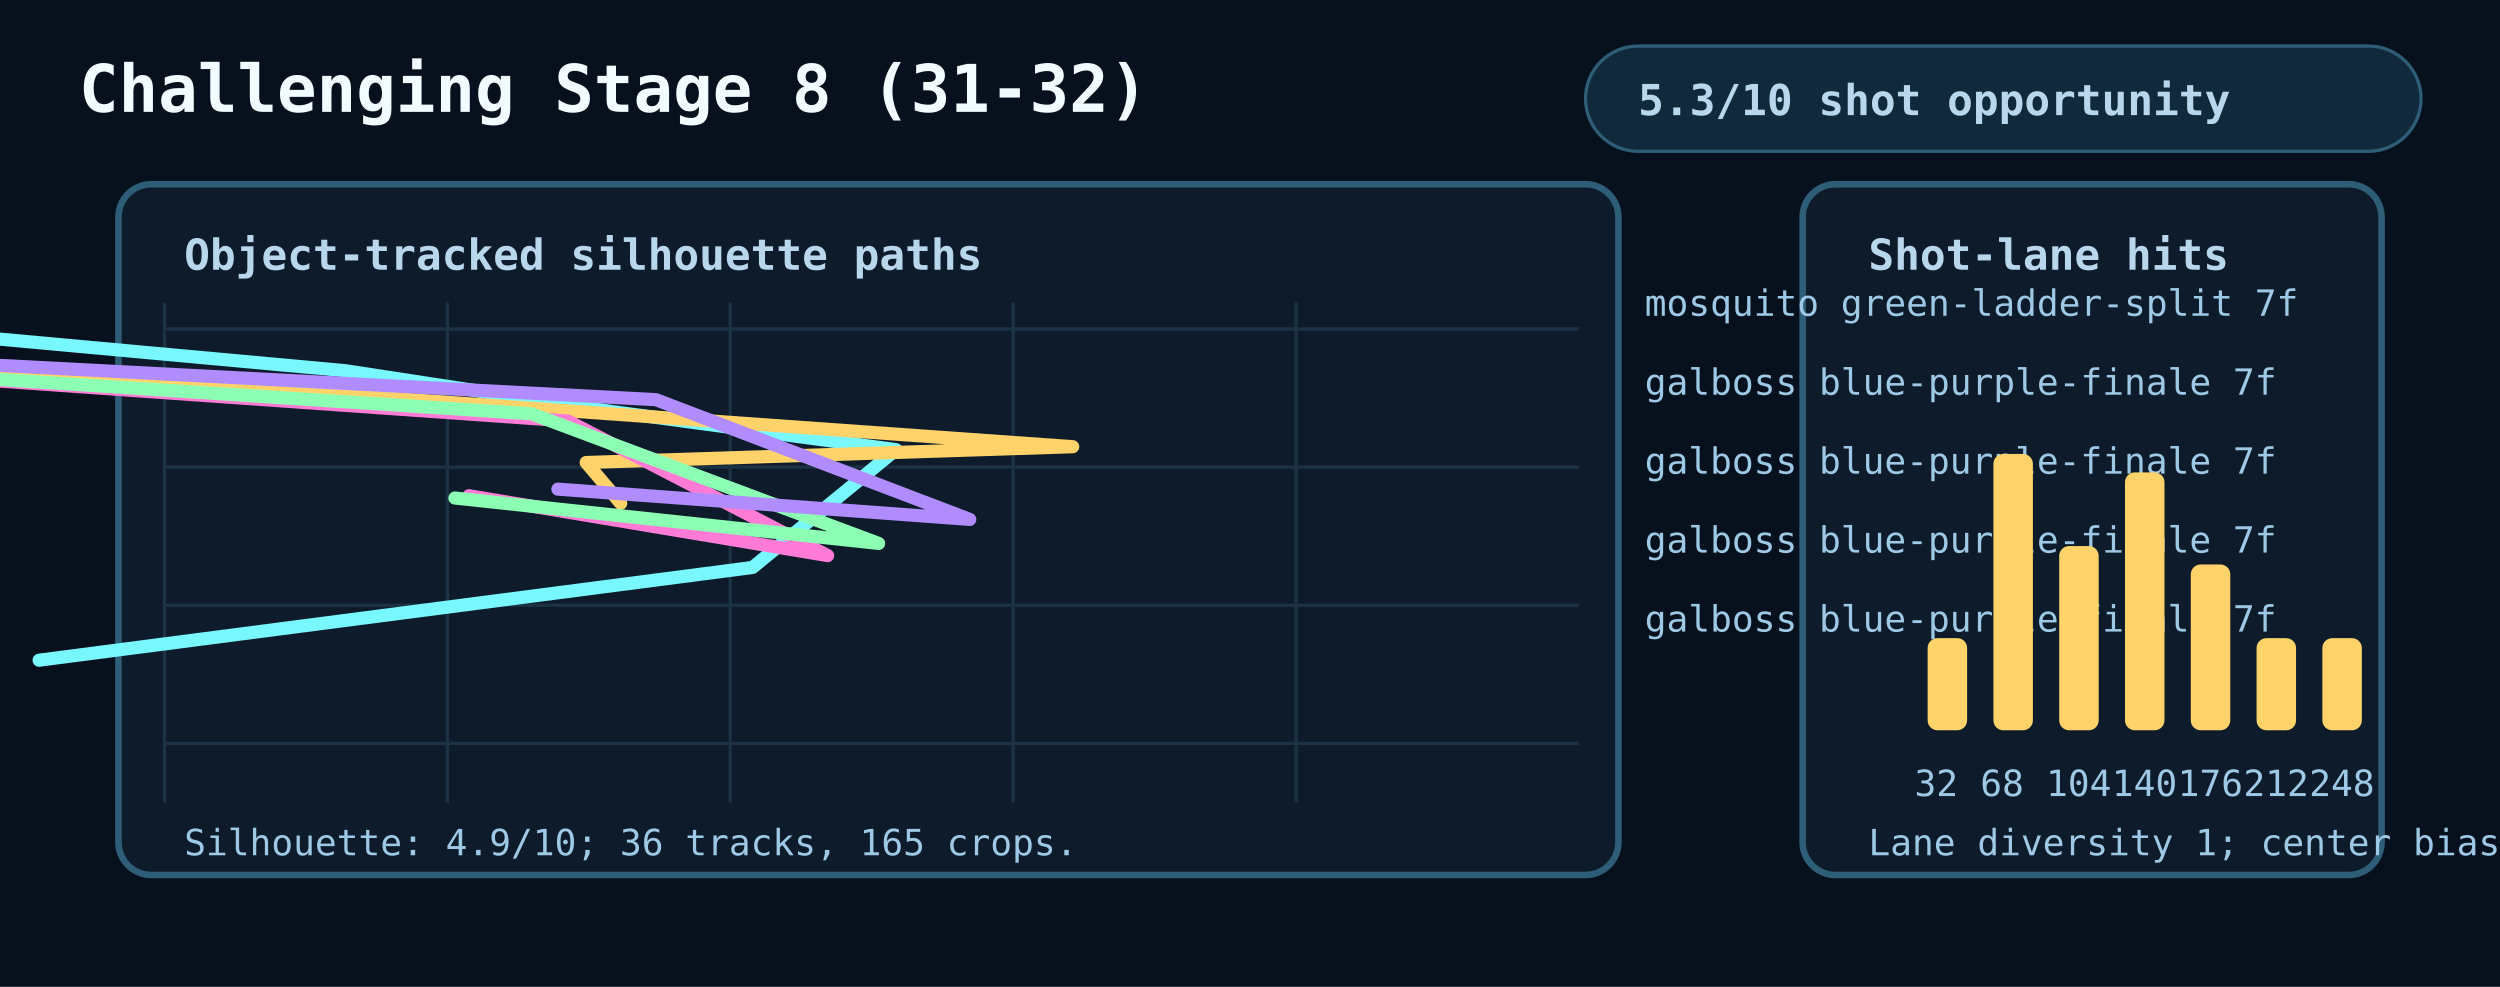
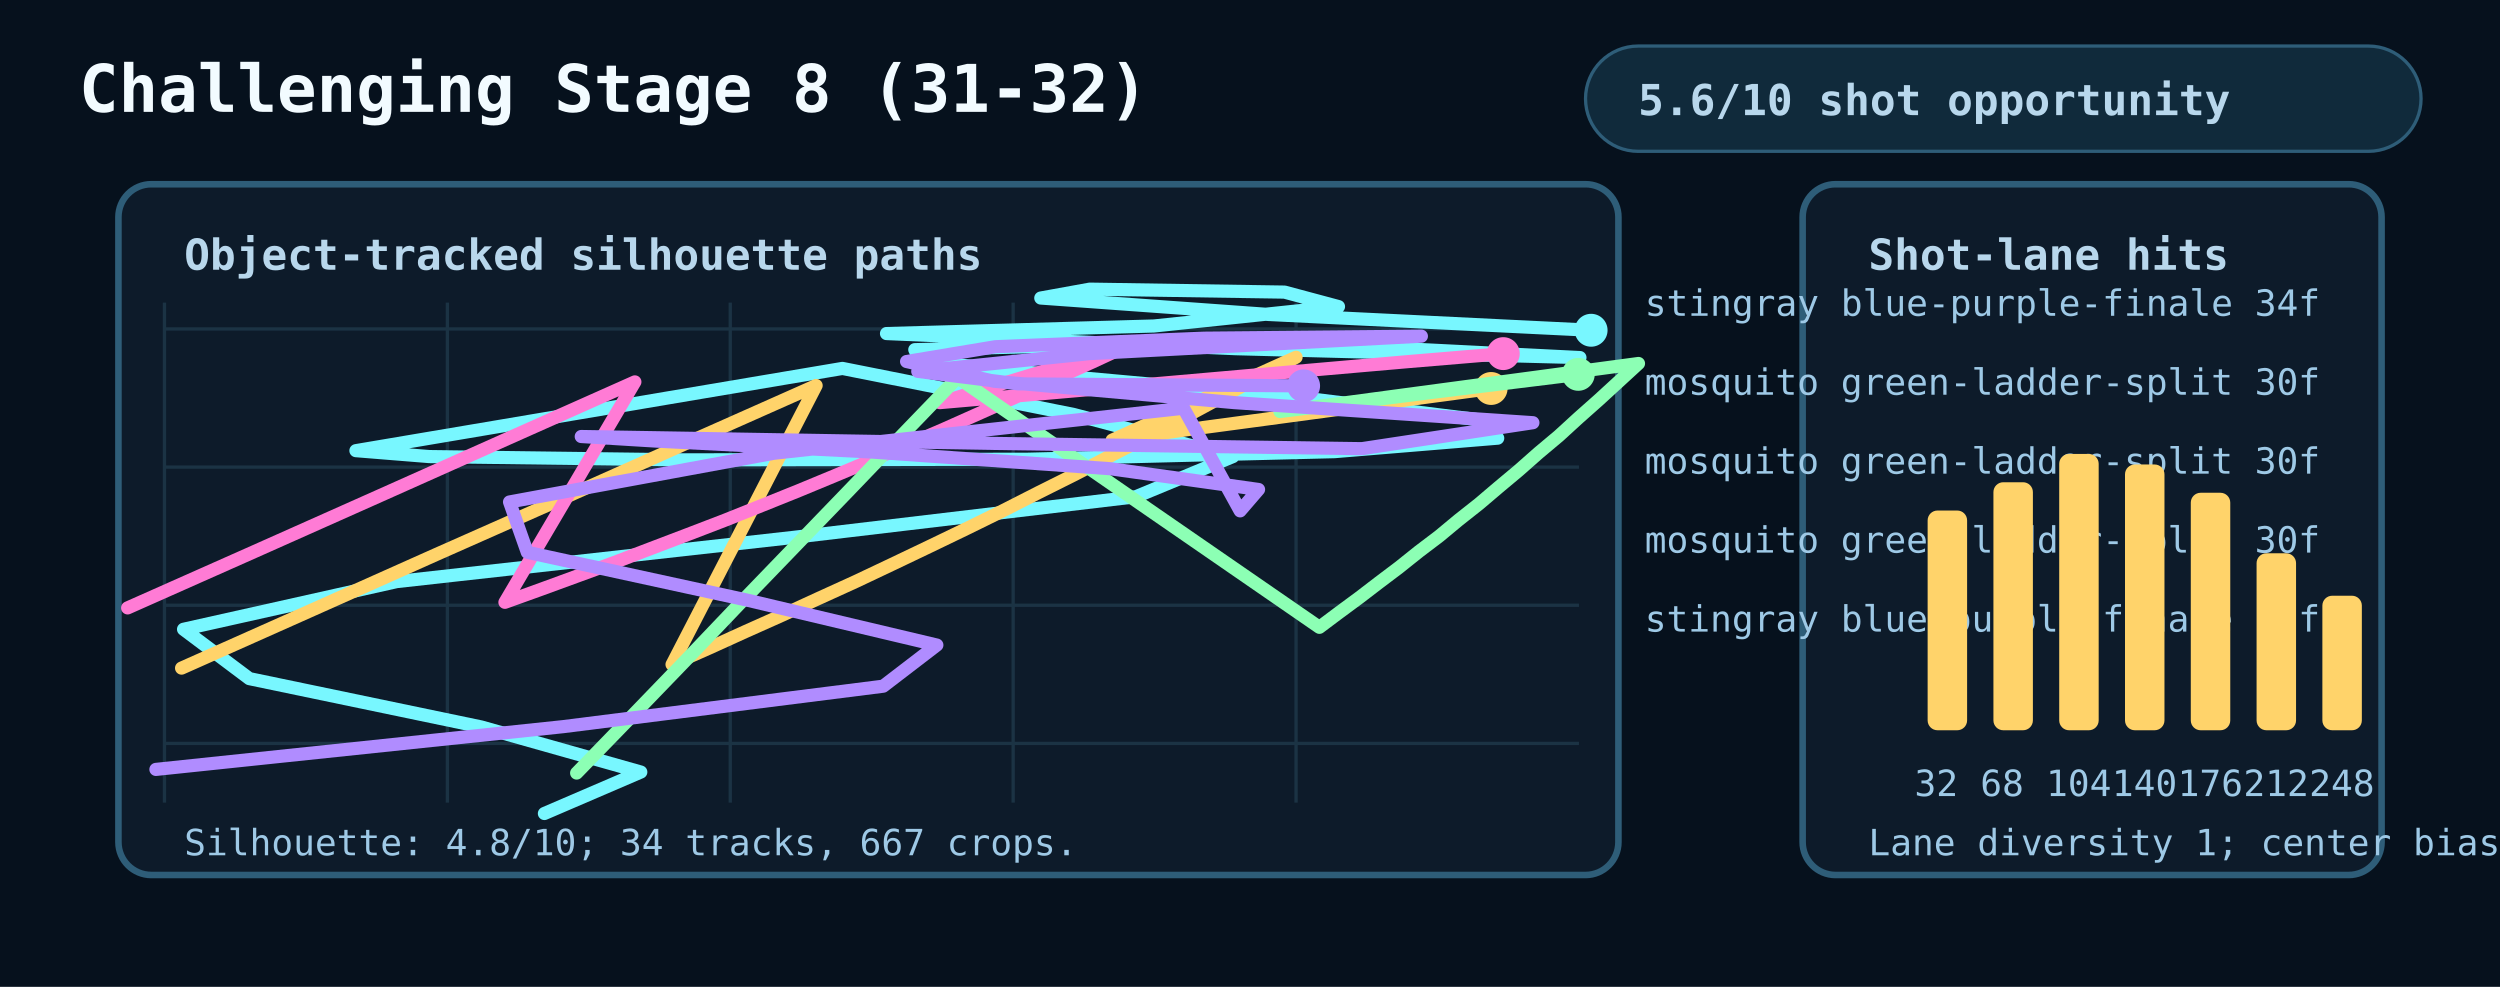
<svg xmlns="http://www.w3.org/2000/svg" width="760" height="300" viewBox="0 0 760 300" role="img" aria-labelledby="title desc">
  <style>
    .bg{fill:#06111d}.panel{fill:#0d1b2a;stroke:#2e5d78;stroke-width:2}.grid{stroke:#1b3344;stroke-width:1}.text{fill:#f2fbff;font:700 20px ui-monospace,Menlo,monospace}.small{fill:#b8d7ec;font:700 13px ui-monospace,Menlo,monospace}.tiny{fill:#9ec9e6;font:11px ui-monospace,Menlo,monospace}.pill{fill:#102a3b;stroke:#2e5d78}
  </style>
  <rect class="bg" x="0" y="0" width="760" height="300" />
  <text class="text" x="24" y="34">Challenging Stage 8 (31-32)</text>
  <rect class="pill" x="482" y="14" width="254" height="32" rx="16" />
-   <text class="small" x="498" y="35">5.3/10 shot opportunity</text>
+   <text class="small" x="498" y="35">5.6/10 shot opportunity</text>
  <rect class="panel" x="36" y="56" width="456" height="210" rx="10" />
  <rect class="panel" x="548" y="56" width="176" height="210" rx="10" />
  <text class="small" x="56" y="82">Object-tracked silhouette paths</text>
  <text class="small" x="568" y="82">Shot-lane hits</text>
  <line class="grid" x1="50" y1="92" x2="50" y2="244" />
  <line class="grid" x1="136" y1="92" x2="136" y2="244" />
  <line class="grid" x1="222" y1="92" x2="222" y2="244" />
  <line class="grid" x1="308" y1="92" x2="308" y2="244" />
  <line class="grid" x1="394" y1="92" x2="394" y2="244" />
  <line class="grid" x1="50" y1="100" x2="480" y2="100" />
  <line class="grid" x1="50" y1="142" x2="480" y2="142" />
  <line class="grid" x1="50" y1="184" x2="480" y2="184" />
  <line class="grid" x1="50" y1="226" x2="480" y2="226" />
-   <polyline points="-82.1,95.6 -82.1,95.6 105,112.7 185.9,125.1 272.4,136.7 228.8,172.5 11.9,200.7" fill="none" stroke="#78f7ff" stroke-width="4" stroke-linecap="round" stroke-linejoin="round" />
-   <circle cx="-82.1" cy="95.6" r="5" fill="#78f7ff" />
-   <text class="tiny" x="500" y="96" fill="#78f7ff">mosquito green-ladder-split 7f</text>
-   <polyline points="-82.1,106.8 -82.1,106.8 -82.1,106.8 -82.1,106.8 326.1,135.8 178.2,140.6 188.7,153" fill="none" stroke="#ffd36a" stroke-width="4" stroke-linecap="round" stroke-linejoin="round" />
-   <circle cx="-82.1" cy="106.8" r="5" fill="#ffd36a" />
-   <text class="tiny" x="500" y="120" fill="#ffd36a">galboss blue-purple-finale 7f</text>
-   <polyline points="-82.1,110.1 -82.1,110.1 -82.1,110.1 -82.1,110.1 172.7,128 251.6,168.9 142.6,150.7" fill="none" stroke="#ff7bd5" stroke-width="4" stroke-linecap="round" stroke-linejoin="round" />
-   <circle cx="-82.1" cy="110.1" r="5" fill="#ff7bd5" />
-   <text class="tiny" x="500" y="144" fill="#ff7bd5">galboss blue-purple-finale 7f</text>
-   <polyline points="-82.1,110.1 -82.1,110.1 -82.1,110.1 -82.1,110.1 161.6,125.8 267.1,165.2 138.3,151.4" fill="none" stroke="#8cffb4" stroke-width="4" stroke-linecap="round" stroke-linejoin="round" />
-   <circle cx="-82.1" cy="110.1" r="5" fill="#8cffb4" />
-   <text class="tiny" x="500" y="168" fill="#8cffb4">galboss blue-purple-finale 7f</text>
-   <polyline points="-82.1,106.8 -82.1,106.8 -82.1,106.8 -82.1,106.8 199.4,121.5 294.8,157.9 169.6,148.7" fill="none" stroke="#b08cff" stroke-width="4" stroke-linecap="round" stroke-linejoin="round" />
-   <circle cx="-82.1" cy="106.8" r="5" fill="#b08cff" />
-   <text class="tiny" x="500" y="192" fill="#b08cff">galboss blue-purple-finale 7f</text>
-   <rect x="586" y="194" width="12" height="28" rx="3" fill="#ffd36a" />
+   <polyline points="483.7,100.4 385.7,95.6 316.4,90.6 331.3,87.9 390.5,88.8 406.9,93.2 350.8,99.1 269.5,101.4 375.6,106 480.3,108.7 414.7,105.4 328.9,105 278.1,106.3 279.7,109.7 328.1,114.8 396.3,121 448.7,127.5 455.3,133.2 405.7,137.3 312.6,139.6 208.2,139.8 130.5,138.8 108.2,137 256.1,112 326.4,126 374.8,138.8 345.3,151 240.9,163.4 120.6,176.8 55.8,191.3 75.8,206.3 146.3,221 194.8,234.7 165.5,247.3" fill="none" stroke="#78f7ff" stroke-width="4" stroke-linecap="round" stroke-linejoin="round" />
+   <circle cx="483.7" cy="100.4" r="5" fill="#78f7ff" />
+   <text class="tiny" x="500" y="96" fill="#78f7ff">stingray blue-purple-finale 34f</text>
+   <polyline points="453.3,118.1 430.2,121.2 407.2,124.4 384.2,127.5 361.1,130.6 338.1,133.8 394,108.6 382.8,114.6 371.6,120.6 360.5,126.6 349.3,132.5 338.1,138.3 327,144.1 315.8,149.7 304.8,155.3 293.6,160.8 282.4,166.2 271.3,171.5 260.1,176.8 248.9,181.9 237.8,187 226.6,192 215.6,197 204.3,202 248.1,117.2 209.4,134.4 170.9,151.6 132.3,168.7 93.8,185.9 55.2,203.1" fill="none" stroke="#ffd36a" stroke-width="4" stroke-linecap="round" stroke-linejoin="round" />
+   <circle cx="453.3" cy="118.1" r="5" fill="#ffd36a" />
+   <text class="tiny" x="500" y="120" fill="#ffd36a">mosquito green-ladder-split 30f</text>
+   <polyline points="457,107.5 428.4,109.9 399.8,112.4 371.4,114.9 342.9,117.4 314.3,119.9 285.7,122.4 343,105 332,110.1 320.7,115.2 309.7,120.3 298.5,125.3 287.3,130.3 276.2,135.1 265,139.9 253.8,144.6 242.7,149.2 231.5,153.7 220.5,158.1 209.3,162.4 198,166.7 187,170.9 175.8,175 164.6,179.1 153.5,183.1 193,116.1 154.4,133.3 115.9,150.5 77.3,167.7 38.8,184.8" fill="none" stroke="#ff7bd5" stroke-width="4" stroke-linecap="round" stroke-linejoin="round" />
+   <circle cx="457" cy="107.5" r="5" fill="#ff7bd5" />
+   <text class="tiny" x="500" y="144" fill="#ff7bd5">mosquito green-ladder-split 30f</text>
+   <polyline points="479.8,113.8 457.1,116.6 434.4,119.4 411.7,122.3 389.1,125.1 498.1,110.5 492,116.1 486,121.6 479.8,127.1 473.9,132.5 467.7,137.7 461.7,143 455.6,148.1 449.6,153.2 443.4,158.1 437.5,163 431.3,167.7 425.3,172.5 419.2,177.1 413.2,181.7 407.1,186.2 401.1,190.7 291.1,114.8 274.5,132 258.1,149.1 241.5,166.3 224.9,183.5 208.5,200.7 191.9,217.9 175.3,235" fill="none" stroke="#8cffb4" stroke-width="4" stroke-linecap="round" stroke-linejoin="round" />
+   <circle cx="479.8" cy="113.8" r="5" fill="#8cffb4" />
+   <text class="tiny" x="500" y="168" fill="#8cffb4">mosquito green-ladder-split 30f</text>
+   <polyline points="396.3,117.3 309.5,116.7 279,112.9 331.2,107.5 432.1,102.2 366.1,102.8 302.6,105.4 275.6,109.9 302.2,115.9 375.3,122.4 466,128.5 414,136.4 302.2,134.8 213.2,133.3 176.7,132.7 199.6,134.1 264.7,137.4 337.6,142.5 382.6,148.8 377,155.3 359.8,124.1 235.2,137.8 154.9,152.6 160.3,167.9 227.4,182.5 284.8,196.1 268.5,208.6 171.2,220.9 47.4,233.9" fill="none" stroke="#b08cff" stroke-width="4" stroke-linecap="round" stroke-linejoin="round" />
+   <circle cx="396.3" cy="117.3" r="5" fill="#b08cff" />
+   <text class="tiny" x="500" y="192" fill="#b08cff">stingray blue-purple-finale 29f</text>
+   <rect x="586" y="155.2" width="12" height="66.8" rx="3" fill="#ffd36a" />
  <text class="tiny" x="582" y="242">32</text>
-   <rect x="606" y="138" width="12" height="84" rx="3" fill="#ffd36a" />
+   <rect x="606" y="146.6" width="12" height="75.4" rx="3" fill="#ffd36a" />
  <text class="tiny" x="602" y="242">68</text>
-   <rect x="626" y="166" width="12" height="56" rx="3" fill="#ffd36a" />
+   <rect x="626" y="138" width="12" height="84" rx="3" fill="#ffd36a" />
  <text class="tiny" x="622" y="242">104</text>
-   <rect x="646" y="143.6" width="12" height="78.4" rx="3" fill="#ffd36a" />
+   <rect x="646" y="141.2" width="12" height="80.8" rx="3" fill="#ffd36a" />
  <text class="tiny" x="642" y="242">140</text>
-   <rect x="666" y="171.6" width="12" height="50.4" rx="3" fill="#ffd36a" />
+   <rect x="666" y="149.8" width="12" height="72.2" rx="3" fill="#ffd36a" />
  <text class="tiny" x="662" y="242">176</text>
-   <rect x="686" y="194" width="12" height="28" rx="3" fill="#ffd36a" />
+   <rect x="686" y="168.2" width="12" height="53.8" rx="3" fill="#ffd36a" />
  <text class="tiny" x="682" y="242">212</text>
-   <rect x="706" y="194" width="12" height="28" rx="3" fill="#ffd36a" />
+   <rect x="706" y="181.1" width="12" height="40.9" rx="3" fill="#ffd36a" />
  <text class="tiny" x="702" y="242">248</text>
-   <text class="tiny" x="56" y="260">Silhouette: 4.9/10; 36 tracks, 165 crops.</text>
-   <text class="tiny" x="568" y="260">Lane diversity 1; center bias 0.222.</text>
+   <text class="tiny" x="56" y="260">Silhouette: 4.8/10; 34 tracks, 667 crops.</text>
+   <text class="tiny" x="568" y="260">Lane diversity 1; center bias 0.17.</text>
</svg>
